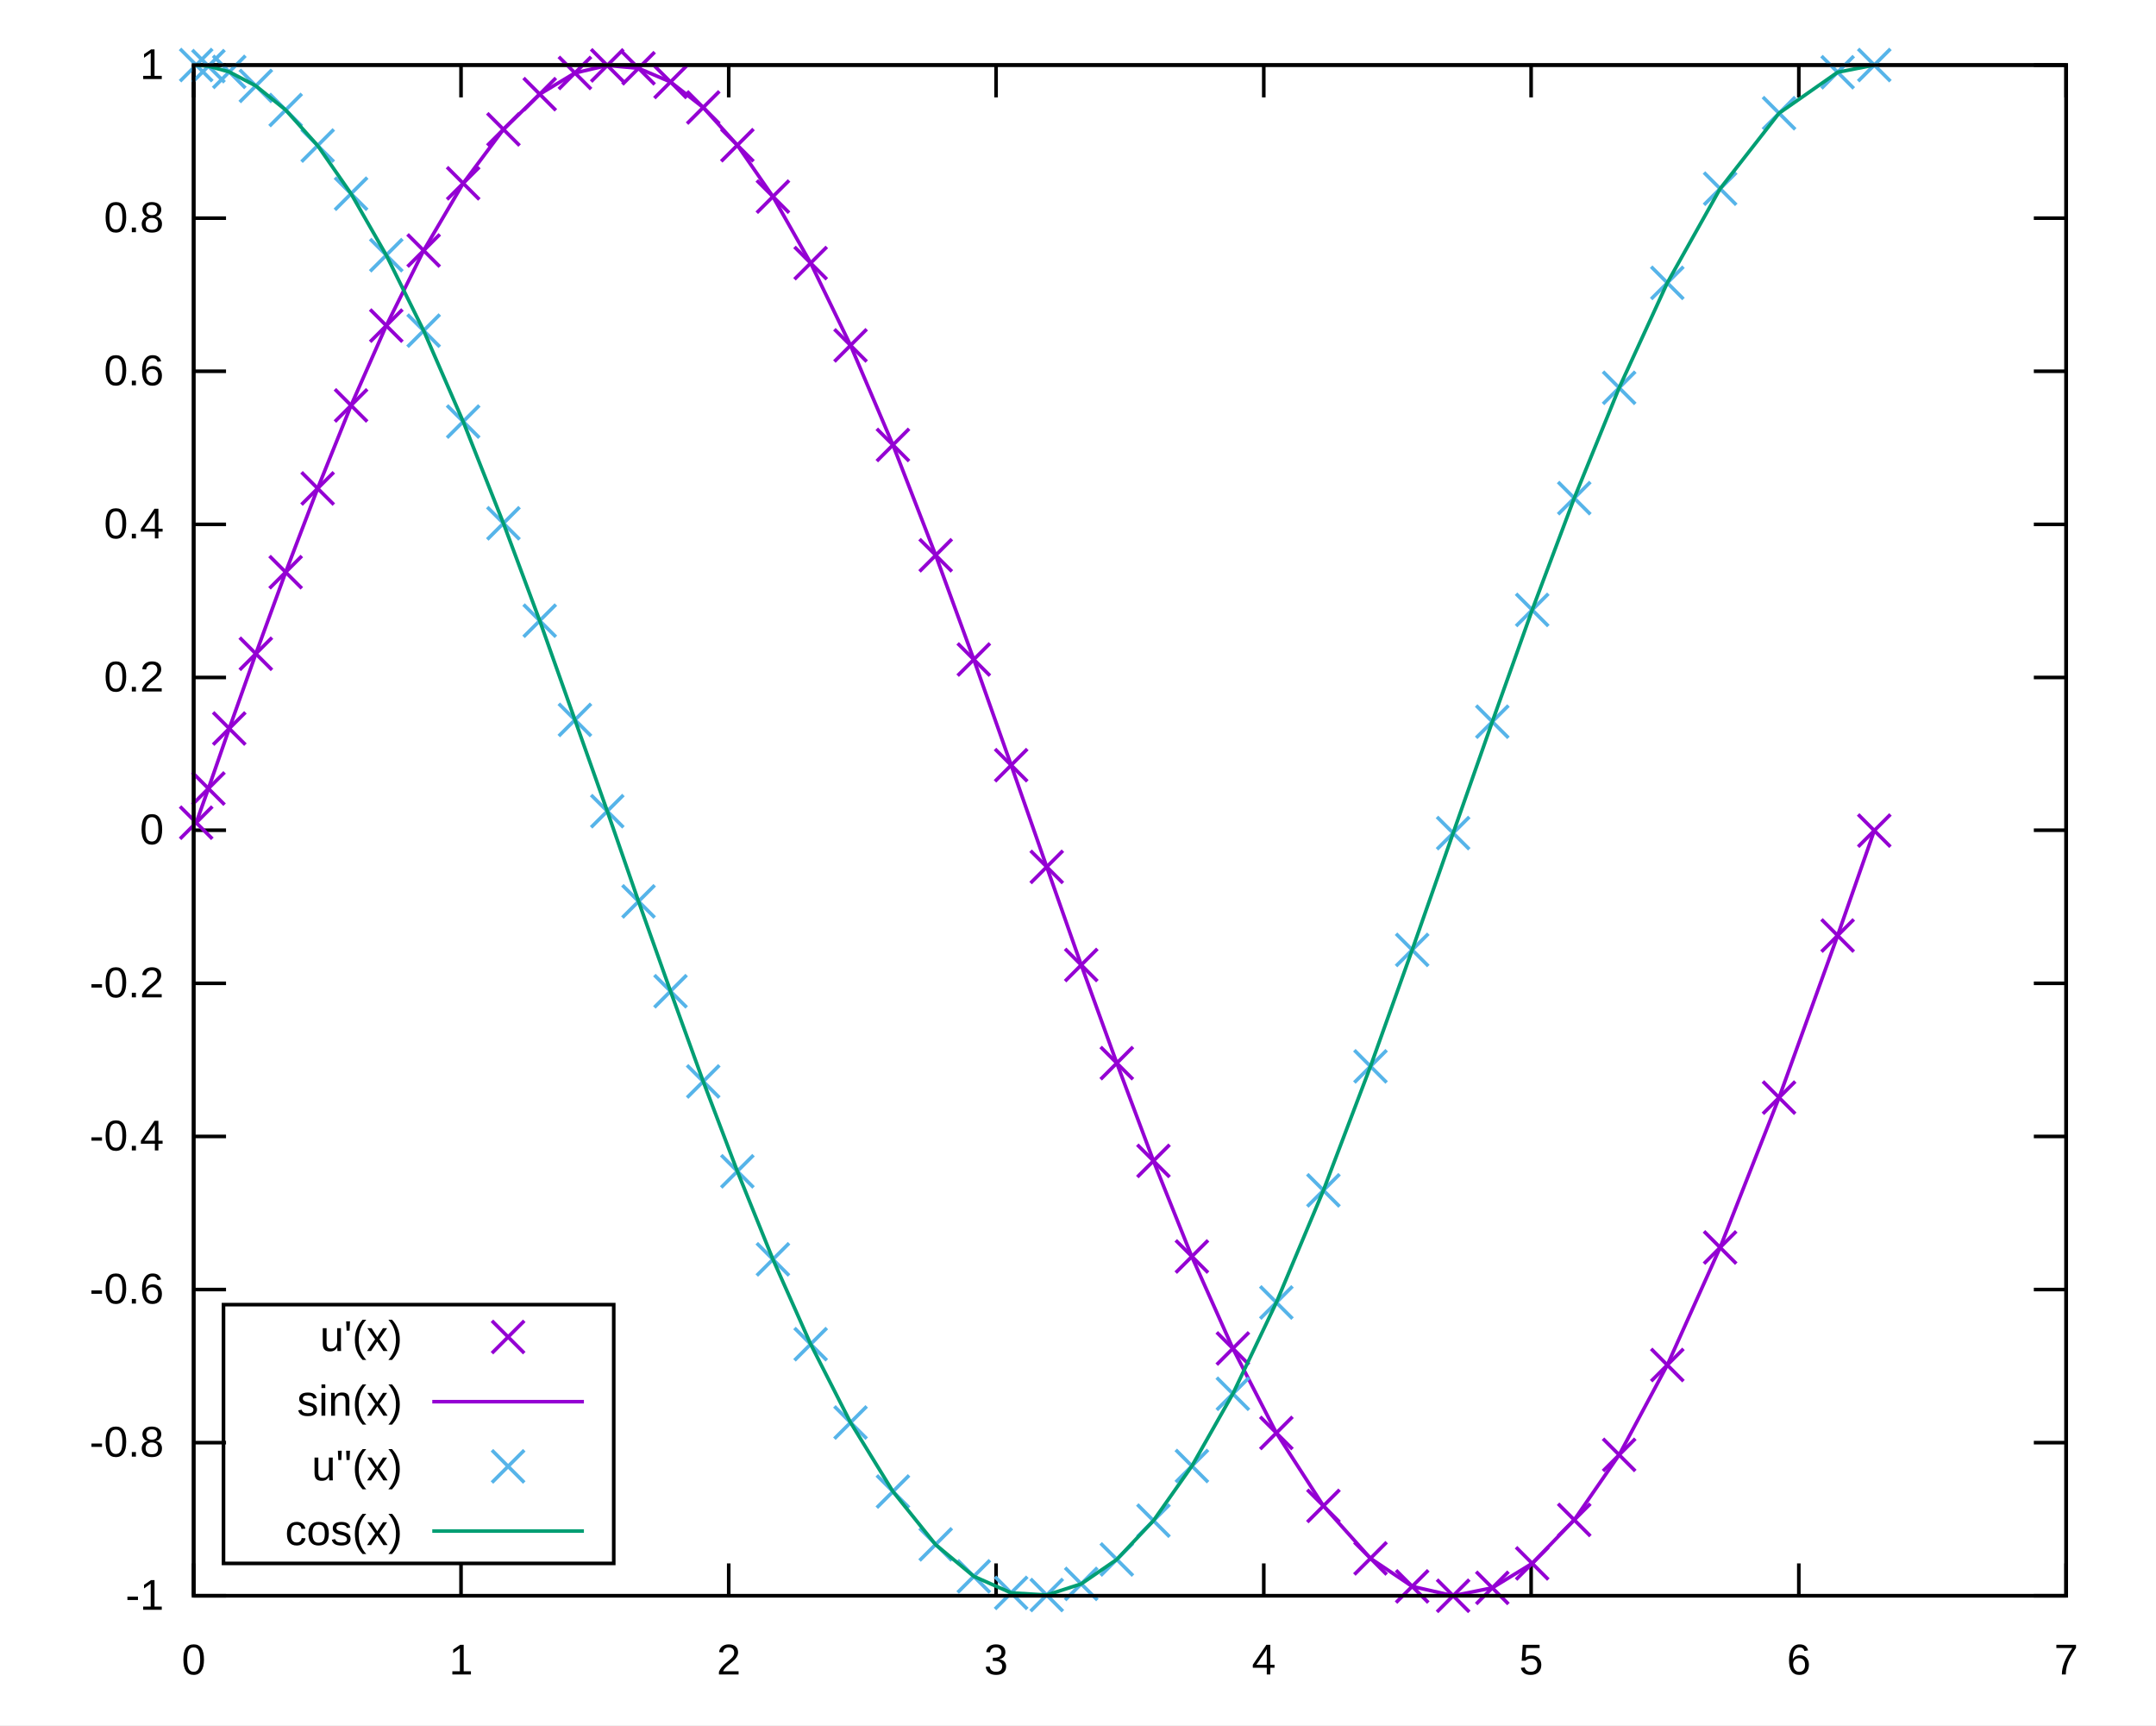
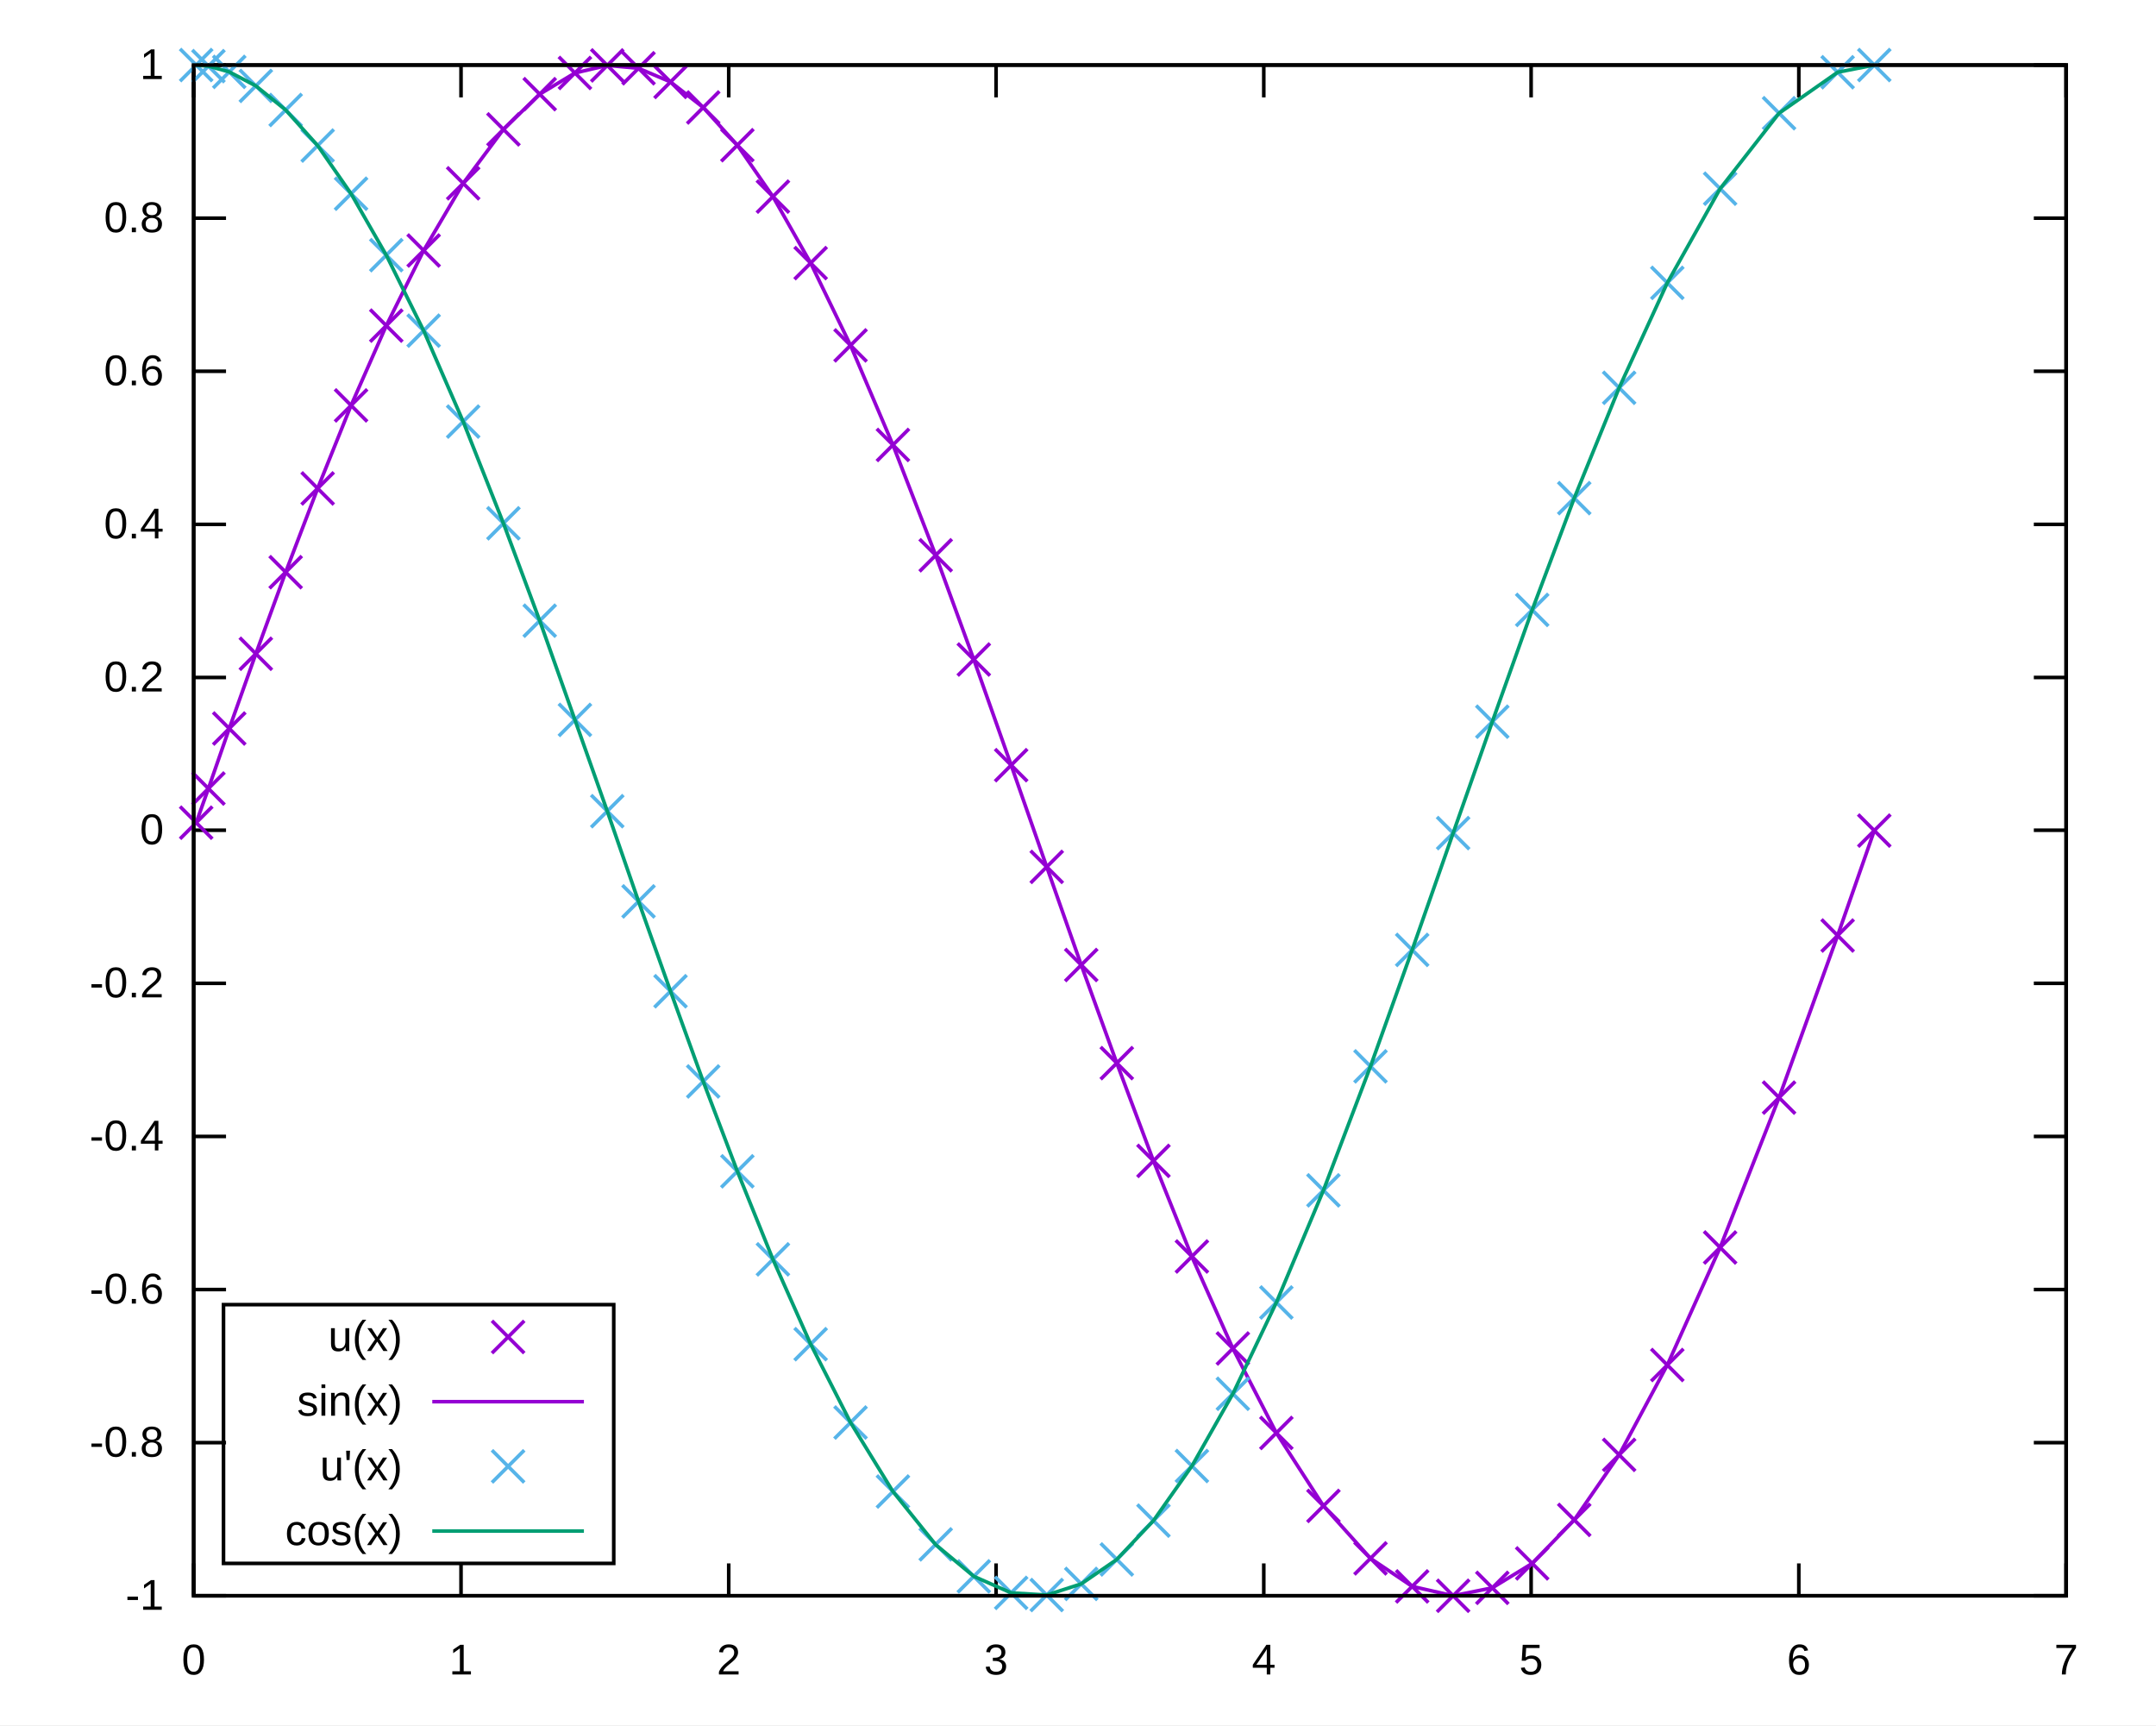
<svg xmlns="http://www.w3.org/2000/svg" xmlns:xlink="http://www.w3.org/1999/xlink" width="600" height="480" viewBox="0 0 600 480">
  <g id="gnuplot_canvas">
    <rect x="0" y="0" width="600" height="480" fill="#ffffff" />
    <defs>
      <circle id="gpDot" r="0.5" stroke-width="0.5" stroke="currentColor" />
      <path id="gpPt0" stroke-width="0.222" stroke="currentColor" d="M-1,0 h2 M0,-1 v2" />
      <path id="gpPt1" stroke-width="0.222" stroke="currentColor" d="M-1,-1 L1,1 M1,-1 L-1,1" />
      <path id="gpPt2" stroke-width="0.222" stroke="currentColor" d="M-1,0 L1,0 M0,-1 L0,1 M-1,-1 L1,1 M-1,1 L1,-1" />
      <rect id="gpPt3" stroke-width="0.222" stroke="currentColor" x="-1" y="-1" width="2" height="2" />
      <rect id="gpPt4" stroke-width="0.222" stroke="currentColor" fill="currentColor" x="-1" y="-1" width="2" height="2" />
      <circle id="gpPt5" stroke-width="0.222" stroke="currentColor" cx="0" cy="0" r="1" />
      <use xlink:href="#gpPt5" id="gpPt6" fill="currentColor" stroke="none" />
      <path id="gpPt7" stroke-width="0.222" stroke="currentColor" d="M0,-1.33 L-1.33,0.67 L1.33,0.67 z" />
      <use xlink:href="#gpPt7" id="gpPt8" fill="currentColor" stroke="none" />
      <use xlink:href="#gpPt7" id="gpPt9" stroke="currentColor" transform="rotate(180)" />
      <use xlink:href="#gpPt9" id="gpPt10" fill="currentColor" stroke="none" />
      <use xlink:href="#gpPt3" id="gpPt11" stroke="currentColor" transform="rotate(45)" />
      <use xlink:href="#gpPt11" id="gpPt12" fill="currentColor" stroke="none" />
      <path id="gpPt13" stroke-width="0.222" stroke="currentColor" d="M0,1.330 L1.265,0.411 L0.782,-1.067 L-0.782,-1.076 L-1.265,0.411 z" />
      <use xlink:href="#gpPt13" id="gpPt14" fill="currentColor" stroke="none" />
      <filter id="textbox" filterUnits="objectBoundingBox" x="0" y="0" height="1" width="1">
        <feFlood flood-color="#FFFFFF" flood-opacity="1" result="bgnd" />
        <feComposite in="SourceGraphic" in2="bgnd" operator="atop" />
      </filter>
      <filter id="greybox" filterUnits="objectBoundingBox" x="0" y="0" height="1" width="1">
        <feFlood flood-color="lightgrey" flood-opacity="1" result="grey" />
        <feComposite in="SourceGraphic" in2="grey" operator="atop" />
      </filter>
    </defs>
    <g fill="none" color="#FFFFFF" stroke="currentColor" stroke-width="1.00" stroke-linecap="butt" stroke-linejoin="miter">
</g>
    <g fill="none" color="black" stroke="currentColor" stroke-width="1.00" stroke-linecap="butt" stroke-linejoin="miter">
      <path stroke="black" d="M53.9,444.0 L62.9,444.0 M575.0,444.0 L566.0,444.0  " />
      <g transform="translate(45.6,447.9)" stroke="none" fill="black" font-family="Arial" font-size="12.00" text-anchor="end">
        <text>
          <tspan font-family="Arial">-1</tspan>
        </text>
      </g>
    </g>
    <g fill="none" color="black" stroke="currentColor" stroke-width="1.00" stroke-linecap="butt" stroke-linejoin="miter">
      <path stroke="black" d="M53.9,401.4 L62.9,401.4 M575.0,401.4 L566.0,401.4  " />
      <g transform="translate(45.6,405.3)" stroke="none" fill="black" font-family="Arial" font-size="12.00" text-anchor="end">
        <text>
          <tspan font-family="Arial">-0.8</tspan>
        </text>
      </g>
    </g>
    <g fill="none" color="black" stroke="currentColor" stroke-width="1.00" stroke-linecap="butt" stroke-linejoin="miter">
      <path stroke="black" d="M53.9,358.8 L62.9,358.8 M575.0,358.8 L566.0,358.8  " />
      <g transform="translate(45.6,362.7)" stroke="none" fill="black" font-family="Arial" font-size="12.00" text-anchor="end">
        <text>
          <tspan font-family="Arial">-0.6</tspan>
        </text>
      </g>
    </g>
    <g fill="none" color="black" stroke="currentColor" stroke-width="1.00" stroke-linecap="butt" stroke-linejoin="miter">
      <path stroke="black" d="M53.9,316.2 L62.9,316.2 M575.0,316.2 L566.0,316.2  " />
      <g transform="translate(45.6,320.1)" stroke="none" fill="black" font-family="Arial" font-size="12.00" text-anchor="end">
        <text>
          <tspan font-family="Arial">-0.4</tspan>
        </text>
      </g>
    </g>
    <g fill="none" color="black" stroke="currentColor" stroke-width="1.00" stroke-linecap="butt" stroke-linejoin="miter">
      <path stroke="black" d="M53.9,273.6 L62.9,273.6 M575.0,273.6 L566.0,273.6  " />
      <g transform="translate(45.6,277.5)" stroke="none" fill="black" font-family="Arial" font-size="12.00" text-anchor="end">
        <text>
          <tspan font-family="Arial">-0.2</tspan>
        </text>
      </g>
    </g>
    <g fill="none" color="black" stroke="currentColor" stroke-width="1.00" stroke-linecap="butt" stroke-linejoin="miter">
      <path stroke="black" d="M53.9,231.0 L62.9,231.0 M575.0,231.0 L566.0,231.0  " />
      <g transform="translate(45.6,234.9)" stroke="none" fill="black" font-family="Arial" font-size="12.00" text-anchor="end">
        <text>
          <tspan font-family="Arial"> 0</tspan>
        </text>
      </g>
    </g>
    <g fill="none" color="black" stroke="currentColor" stroke-width="1.00" stroke-linecap="butt" stroke-linejoin="miter">
      <path stroke="black" d="M53.9,188.5 L62.9,188.5 M575.0,188.5 L566.0,188.5  " />
      <g transform="translate(45.6,192.4)" stroke="none" fill="black" font-family="Arial" font-size="12.00" text-anchor="end">
        <text>
          <tspan font-family="Arial"> 0.2</tspan>
        </text>
      </g>
    </g>
    <g fill="none" color="black" stroke="currentColor" stroke-width="1.00" stroke-linecap="butt" stroke-linejoin="miter">
      <path stroke="black" d="M53.9,145.9 L62.9,145.9 M575.0,145.9 L566.0,145.9  " />
      <g transform="translate(45.6,149.8)" stroke="none" fill="black" font-family="Arial" font-size="12.00" text-anchor="end">
        <text>
          <tspan font-family="Arial"> 0.4</tspan>
        </text>
      </g>
    </g>
    <g fill="none" color="black" stroke="currentColor" stroke-width="1.00" stroke-linecap="butt" stroke-linejoin="miter">
      <path stroke="black" d="M53.9,103.3 L62.9,103.3 M575.0,103.3 L566.0,103.3  " />
      <g transform="translate(45.6,107.2)" stroke="none" fill="black" font-family="Arial" font-size="12.00" text-anchor="end">
        <text>
          <tspan font-family="Arial"> 0.6</tspan>
        </text>
      </g>
    </g>
    <g fill="none" color="black" stroke="currentColor" stroke-width="1.00" stroke-linecap="butt" stroke-linejoin="miter">
      <path stroke="black" d="M53.9,60.7 L62.9,60.7 M575.0,60.7 L566.0,60.7  " />
      <g transform="translate(45.6,64.6)" stroke="none" fill="black" font-family="Arial" font-size="12.00" text-anchor="end">
        <text>
          <tspan font-family="Arial"> 0.8</tspan>
        </text>
      </g>
    </g>
    <g fill="none" color="black" stroke="currentColor" stroke-width="1.00" stroke-linecap="butt" stroke-linejoin="miter">
      <path stroke="black" d="M53.9,18.1 L62.9,18.1 M575.0,18.1 L566.0,18.1  " />
      <g transform="translate(45.6,22.0)" stroke="none" fill="black" font-family="Arial" font-size="12.00" text-anchor="end">
        <text>
          <tspan font-family="Arial"> 1</tspan>
        </text>
      </g>
    </g>
    <g fill="none" color="black" stroke="currentColor" stroke-width="1.00" stroke-linecap="butt" stroke-linejoin="miter">
      <path stroke="black" d="M53.9,444.0 L53.9,435.0 M53.9,18.1 L53.9,27.1  " />
      <g transform="translate(53.9,465.9)" stroke="none" fill="black" font-family="Arial" font-size="12.00" text-anchor="middle">
        <text>
          <tspan font-family="Arial"> 0</tspan>
        </text>
      </g>
    </g>
    <g fill="none" color="black" stroke="currentColor" stroke-width="1.00" stroke-linecap="butt" stroke-linejoin="miter">
      <path stroke="black" d="M128.3,444.0 L128.3,435.0 M128.3,18.1 L128.3,27.1  " />
      <g transform="translate(128.3,465.9)" stroke="none" fill="black" font-family="Arial" font-size="12.00" text-anchor="middle">
        <text>
          <tspan font-family="Arial"> 1</tspan>
        </text>
      </g>
    </g>
    <g fill="none" color="black" stroke="currentColor" stroke-width="1.00" stroke-linecap="butt" stroke-linejoin="miter">
      <path stroke="black" d="M202.8,444.0 L202.8,435.0 M202.8,18.1 L202.8,27.1  " />
      <g transform="translate(202.8,465.9)" stroke="none" fill="black" font-family="Arial" font-size="12.00" text-anchor="middle">
        <text>
          <tspan font-family="Arial"> 2</tspan>
        </text>
      </g>
    </g>
    <g fill="none" color="black" stroke="currentColor" stroke-width="1.00" stroke-linecap="butt" stroke-linejoin="miter">
      <path stroke="black" d="M277.2,444.0 L277.2,435.0 M277.2,18.1 L277.2,27.1  " />
      <g transform="translate(277.2,465.9)" stroke="none" fill="black" font-family="Arial" font-size="12.00" text-anchor="middle">
        <text>
          <tspan font-family="Arial"> 3</tspan>
        </text>
      </g>
    </g>
    <g fill="none" color="black" stroke="currentColor" stroke-width="1.00" stroke-linecap="butt" stroke-linejoin="miter">
      <path stroke="black" d="M351.7,444.0 L351.7,435.0 M351.7,18.1 L351.7,27.1  " />
      <g transform="translate(351.7,465.9)" stroke="none" fill="black" font-family="Arial" font-size="12.00" text-anchor="middle">
        <text>
          <tspan font-family="Arial"> 4</tspan>
        </text>
      </g>
    </g>
    <g fill="none" color="black" stroke="currentColor" stroke-width="1.00" stroke-linecap="butt" stroke-linejoin="miter">
      <path stroke="black" d="M426.1,444.0 L426.1,435.0 M426.1,18.1 L426.1,27.1  " />
      <g transform="translate(426.1,465.9)" stroke="none" fill="black" font-family="Arial" font-size="12.00" text-anchor="middle">
        <text>
          <tspan font-family="Arial"> 5</tspan>
        </text>
      </g>
    </g>
    <g fill="none" color="black" stroke="currentColor" stroke-width="1.00" stroke-linecap="butt" stroke-linejoin="miter">
      <path stroke="black" d="M500.6,444.0 L500.6,435.0 M500.6,18.1 L500.6,27.1  " />
      <g transform="translate(500.6,465.9)" stroke="none" fill="black" font-family="Arial" font-size="12.00" text-anchor="middle">
        <text>
          <tspan font-family="Arial"> 6</tspan>
        </text>
      </g>
    </g>
    <g fill="none" color="black" stroke="currentColor" stroke-width="1.00" stroke-linecap="butt" stroke-linejoin="miter">
      <path stroke="black" d="M575.0,444.0 L575.0,435.0 M575.0,18.1 L575.0,27.1  " />
      <g transform="translate(575.0,465.9)" stroke="none" fill="black" font-family="Arial" font-size="12.00" text-anchor="middle">
        <text>
          <tspan font-family="Arial"> 7</tspan>
        </text>
      </g>
    </g>
    <g fill="none" color="black" stroke="currentColor" stroke-width="1.00" stroke-linecap="butt" stroke-linejoin="miter">
</g>
    <g fill="none" color="black" stroke="currentColor" stroke-width="1.00" stroke-linecap="butt" stroke-linejoin="miter">
      <path stroke="black" d="M53.9,18.1 L53.9,444.0 L575.0,444.0 L575.0,18.1 L53.9,18.1 Z  " />
    </g>
    <g fill="none" color="black" stroke="currentColor" stroke-width="1.00" stroke-linecap="butt" stroke-linejoin="miter">
</g>
    <g fill="none" color="black" stroke="currentColor" stroke-width="1.00" stroke-linecap="butt" stroke-linejoin="miter">
      <path stroke="black" d="M62.2,435.0 L62.2,363.0 L170.8,363.0 L170.8,435.0 L62.2,435.0 Z  " />
    </g>
    <g id="gnuplot_plot_1">
      <g fill="none" color="black" stroke="currentColor" stroke-width="1.00" stroke-linecap="butt" stroke-linejoin="miter">
        <g transform="translate(112.0,375.9)" stroke="none" fill="black" font-family="Arial" font-size="12.00" text-anchor="end">
          <text>
-             <tspan font-family="Arial">u'(x)</tspan>
+             <tspan font-family="Arial">u(x)</tspan>
          </text>
        </g>
      </g>
      <g fill="none" color="black" stroke="currentColor" stroke-width="1.00" stroke-linecap="butt" stroke-linejoin="miter">
        <use xlink:href="#gpPt1" transform="translate(54.6,228.9) scale(4.50)" color="rgb(148,   0, 211)" />
        <use xlink:href="#gpPt1" transform="translate(58.0,219.4) scale(4.50)" color="rgb(148,   0, 211)" />
        <use xlink:href="#gpPt1" transform="translate(63.8,202.7) scale(4.50)" color="rgb(148,   0, 211)" />
        <use xlink:href="#gpPt1" transform="translate(71.2,181.9) scale(4.50)" color="rgb(148,   0, 211)" />
        <use xlink:href="#gpPt1" transform="translate(79.5,159.2) scale(4.50)" color="rgb(148,   0, 211)" />
        <use xlink:href="#gpPt1" transform="translate(88.4,135.9) scale(4.50)" color="rgb(148,   0, 211)" />
        <use xlink:href="#gpPt1" transform="translate(97.7,112.8) scale(4.50)" color="rgb(148,   0, 211)" />
        <use xlink:href="#gpPt1" transform="translate(107.5,90.6) scale(4.50)" color="rgb(148,   0, 211)" />
        <use xlink:href="#gpPt1" transform="translate(117.9,69.7) scale(4.50)" color="rgb(148,   0, 211)" />
        <use xlink:href="#gpPt1" transform="translate(128.9,51.0) scale(4.50)" color="rgb(148,   0, 211)" />
        <use xlink:href="#gpPt1" transform="translate(140.1,36.0) scale(4.50)" color="rgb(148,   0, 211)" />
        <use xlink:href="#gpPt1" transform="translate(150.2,26.2) scale(4.50)" color="rgb(148,   0, 211)" />
        <use xlink:href="#gpPt1" transform="translate(160.0,20.3) scale(4.50)" color="rgb(148,   0, 211)" />
        <use xlink:href="#gpPt1" transform="translate(169.0,18.2) scale(4.50)" color="rgb(148,   0, 211)" />
        <use xlink:href="#gpPt1" transform="translate(177.7,19.0) scale(4.50)" color="rgb(148,   0, 211)" />
        <use xlink:href="#gpPt1" transform="translate(186.6,22.8) scale(4.50)" color="rgb(148,   0, 211)" />
        <use xlink:href="#gpPt1" transform="translate(195.7,29.9) scale(4.50)" color="rgb(148,   0, 211)" />
        <use xlink:href="#gpPt1" transform="translate(205.2,40.4) scale(4.50)" color="rgb(148,   0, 211)" />
        <use xlink:href="#gpPt1" transform="translate(215.1,54.7) scale(4.50)" color="rgb(148,   0, 211)" />
        <use xlink:href="#gpPt1" transform="translate(225.6,73.2) scale(4.50)" color="rgb(148,   0, 211)" />
        <use xlink:href="#gpPt1" transform="translate(236.7,96.1) scale(4.50)" color="rgb(148,   0, 211)" />
        <use xlink:href="#gpPt1" transform="translate(248.5,123.8) scale(4.50)" color="rgb(148,   0, 211)" />
        <use xlink:href="#gpPt1" transform="translate(260.4,154.5) scale(4.50)" color="rgb(148,   0, 211)" />
        <use xlink:href="#gpPt1" transform="translate(271.0,183.5) scale(4.50)" color="rgb(148,   0, 211)" />
        <use xlink:href="#gpPt1" transform="translate(281.4,212.9) scale(4.50)" color="rgb(148,   0, 211)" />
        <use xlink:href="#gpPt1" transform="translate(291.3,241.2) scale(4.50)" color="rgb(148,   0, 211)" />
        <use xlink:href="#gpPt1" transform="translate(300.9,268.5) scale(4.50)" color="rgb(148,   0, 211)" />
        <use xlink:href="#gpPt1" transform="translate(310.8,295.8) scale(4.50)" color="rgb(148,   0, 211)" />
        <use xlink:href="#gpPt1" transform="translate(321.0,323.0) scale(4.50)" color="rgb(148,   0, 211)" />
        <use xlink:href="#gpPt1" transform="translate(331.7,349.6) scale(4.50)" color="rgb(148,   0, 211)" />
        <use xlink:href="#gpPt1" transform="translate(343.1,375.2) scale(4.50)" color="rgb(148,   0, 211)" />
        <use xlink:href="#gpPt1" transform="translate(355.2,398.7) scale(4.50)" color="rgb(148,   0, 211)" />
        <use xlink:href="#gpPt1" transform="translate(368.3,419.0) scale(4.50)" color="rgb(148,   0, 211)" />
        <use xlink:href="#gpPt1" transform="translate(381.4,433.6) scale(4.50)" color="rgb(148,   0, 211)" />
        <use xlink:href="#gpPt1" transform="translate(393.0,441.4) scale(4.50)" color="rgb(148,   0, 211)" />
        <use xlink:href="#gpPt1" transform="translate(404.4,444.0) scale(4.50)" color="rgb(148,   0, 211)" />
        <use xlink:href="#gpPt1" transform="translate(415.3,441.8) scale(4.50)" color="rgb(148,   0, 211)" />
        <use xlink:href="#gpPt1" transform="translate(426.4,435.0) scale(4.50)" color="rgb(148,   0, 211)" />
        <use xlink:href="#gpPt1" transform="translate(438.1,422.9) scale(4.50)" color="rgb(148,   0, 211)" />
        <use xlink:href="#gpPt1" transform="translate(450.6,404.8) scale(4.50)" color="rgb(148,   0, 211)" />
        <use xlink:href="#gpPt1" transform="translate(464.0,379.8) scale(4.50)" color="rgb(148,   0, 211)" />
        <use xlink:href="#gpPt1" transform="translate(478.7,347.1) scale(4.50)" color="rgb(148,   0, 211)" />
        <use xlink:href="#gpPt1" transform="translate(495.1,305.4) scale(4.50)" color="rgb(148,   0, 211)" />
        <use xlink:href="#gpPt1" transform="translate(511.4,260.3) scale(4.50)" color="rgb(148,   0, 211)" />
        <use xlink:href="#gpPt1" transform="translate(521.6,231.1) scale(4.50)" color="rgb(148,   0, 211)" />
        <use xlink:href="#gpPt1" transform="translate(141.4,372.0) scale(4.50)" color="rgb(148,   0, 211)" />
      </g>
    </g>
    <g id="gnuplot_plot_2">
      <g fill="none" color="black" stroke="currentColor" stroke-width="1.00" stroke-linecap="butt" stroke-linejoin="miter">
        <g transform="translate(112.0,393.9)" stroke="none" fill="black" font-family="Arial" font-size="12.00" text-anchor="end">
          <text>
            <tspan font-family="Arial">sin(x)</tspan>
          </text>
        </g>
      </g>
      <g fill="none" color="black" stroke="currentColor" stroke-width="1.00" stroke-linecap="butt" stroke-linejoin="miter">
        <path stroke="rgb(148,   0, 211)" d="M120.3,390.0 L162.5,390.0 M54.6,228.9 L58.0,219.4 L63.8,202.7 L71.2,181.9 L79.5,159.2 L88.4,135.9   L97.7,112.8 L107.5,90.6 L117.9,69.7 L128.9,51.0 L140.1,36.0 L150.2,26.2 L160.0,20.3 L169.0,18.2   L177.7,19.0 L186.6,22.8 L195.7,29.9 L205.2,40.4 L215.1,54.7 L225.6,73.2 L236.7,96.1 L248.5,123.8   L260.4,154.5 L271.0,183.5 L281.4,212.9 L291.3,241.2 L300.9,268.5 L310.8,295.8 L321.0,323.0 L331.7,349.7   L343.1,375.2 L355.2,398.7 L368.3,419.0 L381.4,433.6 L393.0,441.4 L404.4,444.0 L415.3,441.8 L426.4,435.0   L438.1,422.9 L450.6,404.8 L464.0,379.8 L478.7,347.1 L495.1,305.4 L511.4,260.3 L521.6,231.1  " />
      </g>
    </g>
    <g id="gnuplot_plot_3">
      <g fill="none" color="black" stroke="currentColor" stroke-width="1.00" stroke-linecap="butt" stroke-linejoin="miter">
        <g transform="translate(112.0,411.9)" stroke="none" fill="black" font-family="Arial" font-size="12.00" text-anchor="end">
          <text>
-             <tspan font-family="Arial">u''(x)</tspan>
+             <tspan font-family="Arial">u'(x)</tspan>
          </text>
        </g>
      </g>
      <g fill="none" color="black" stroke="currentColor" stroke-width="1.00" stroke-linecap="butt" stroke-linejoin="miter">
        <use xlink:href="#gpPt1" transform="translate(54.6,18.1) scale(4.50)" color="rgb( 86, 180, 233)" />
        <use xlink:href="#gpPt1" transform="translate(58.0,18.4) scale(4.50)" color="rgb( 86, 180, 233)" />
        <use xlink:href="#gpPt1" transform="translate(63.8,20.0) scale(4.50)" color="rgb( 86, 180, 233)" />
        <use xlink:href="#gpPt1" transform="translate(71.2,23.9) scale(4.50)" color="rgb( 86, 180, 233)" />
        <use xlink:href="#gpPt1" transform="translate(79.5,30.6) scale(4.50)" color="rgb( 86, 180, 233)" />
        <use xlink:href="#gpPt1" transform="translate(88.4,40.5) scale(4.50)" color="rgb( 86, 180, 233)" />
        <use xlink:href="#gpPt1" transform="translate(97.7,53.9) scale(4.50)" color="rgb( 86, 180, 233)" />
        <use xlink:href="#gpPt1" transform="translate(107.5,71.0) scale(4.50)" color="rgb( 86, 180, 233)" />
        <use xlink:href="#gpPt1" transform="translate(117.9,92.0) scale(4.50)" color="rgb( 86, 180, 233)" />
        <use xlink:href="#gpPt1" transform="translate(128.9,117.3) scale(4.50)" color="rgb( 86, 180, 233)" />
        <use xlink:href="#gpPt1" transform="translate(140.1,145.6) scale(4.50)" color="rgb( 86, 180, 233)" />
        <use xlink:href="#gpPt1" transform="translate(150.2,172.7) scale(4.50)" color="rgb( 86, 180, 233)" />
        <use xlink:href="#gpPt1" transform="translate(160.0,200.3) scale(4.50)" color="rgb( 86, 180, 233)" />
        <use xlink:href="#gpPt1" transform="translate(169.0,225.7) scale(4.50)" color="rgb( 86, 180, 233)" />
        <use xlink:href="#gpPt1" transform="translate(177.7,250.8) scale(4.50)" color="rgb( 86, 180, 233)" />
        <use xlink:href="#gpPt1" transform="translate(186.6,275.8) scale(4.50)" color="rgb( 86, 180, 233)" />
        <use xlink:href="#gpPt1" transform="translate(195.7,300.9) scale(4.50)" color="rgb( 86, 180, 233)" />
        <use xlink:href="#gpPt1" transform="translate(205.2,325.9) scale(4.50)" color="rgb( 86, 180, 233)" />
        <use xlink:href="#gpPt1" transform="translate(215.1,350.4) scale(4.50)" color="rgb( 86, 180, 233)" />
        <use xlink:href="#gpPt1" transform="translate(225.6,374.0) scale(4.50)" color="rgb( 86, 180, 233)" />
        <use xlink:href="#gpPt1" transform="translate(236.7,395.8) scale(4.50)" color="rgb( 86, 180, 233)" />
        <use xlink:href="#gpPt1" transform="translate(248.5,415.0) scale(4.50)" color="rgb( 86, 180, 233)" />
        <use xlink:href="#gpPt1" transform="translate(260.4,429.7) scale(4.50)" color="rgb( 86, 180, 233)" />
        <use xlink:href="#gpPt1" transform="translate(271.0,438.6) scale(4.50)" color="rgb( 86, 180, 233)" />
        <use xlink:href="#gpPt1" transform="translate(281.4,443.2) scale(4.50)" color="rgb( 86, 180, 233)" />
        <use xlink:href="#gpPt1" transform="translate(291.3,443.8) scale(4.50)" color="rgb( 86, 180, 233)" />
        <use xlink:href="#gpPt1" transform="translate(300.9,440.7) scale(4.50)" color="rgb( 86, 180, 233)" />
        <use xlink:href="#gpPt1" transform="translate(310.8,433.9) scale(4.50)" color="rgb( 86, 180, 233)" />
        <use xlink:href="#gpPt1" transform="translate(321.0,423.1) scale(4.50)" color="rgb( 86, 180, 233)" />
        <use xlink:href="#gpPt1" transform="translate(331.7,407.9) scale(4.50)" color="rgb( 86, 180, 233)" />
        <use xlink:href="#gpPt1" transform="translate(343.1,387.8) scale(4.50)" color="rgb( 86, 180, 233)" />
        <use xlink:href="#gpPt1" transform="translate(355.2,362.4) scale(4.50)" color="rgb( 86, 180, 233)" />
        <use xlink:href="#gpPt1" transform="translate(368.3,331.2) scale(4.50)" color="rgb( 86, 180, 233)" />
        <use xlink:href="#gpPt1" transform="translate(381.4,296.7) scale(4.50)" color="rgb( 86, 180, 233)" />
        <use xlink:href="#gpPt1" transform="translate(393.0,264.3) scale(4.50)" color="rgb( 86, 180, 233)" />
        <use xlink:href="#gpPt1" transform="translate(404.4,231.8) scale(4.50)" color="rgb( 86, 180, 233)" />
        <use xlink:href="#gpPt1" transform="translate(415.3,200.8) scale(4.50)" color="rgb( 86, 180, 233)" />
        <use xlink:href="#gpPt1" transform="translate(426.4,169.7) scale(4.50)" color="rgb( 86, 180, 233)" />
        <use xlink:href="#gpPt1" transform="translate(438.1,138.6) scale(4.50)" color="rgb( 86, 180, 233)" />
        <use xlink:href="#gpPt1" transform="translate(450.6,107.9) scale(4.50)" color="rgb( 86, 180, 233)" />
        <use xlink:href="#gpPt1" transform="translate(464.0,78.7) scale(4.50)" color="rgb( 86, 180, 233)" />
        <use xlink:href="#gpPt1" transform="translate(478.7,52.5) scale(4.50)" color="rgb( 86, 180, 233)" />
        <use xlink:href="#gpPt1" transform="translate(495.1,31.5) scale(4.50)" color="rgb( 86, 180, 233)" />
        <use xlink:href="#gpPt1" transform="translate(511.4,20.1) scale(4.50)" color="rgb( 86, 180, 233)" />
        <use xlink:href="#gpPt1" transform="translate(521.6,18.1) scale(4.50)" color="rgb( 86, 180, 233)" />
        <use xlink:href="#gpPt1" transform="translate(141.4,408.0) scale(4.50)" color="rgb( 86, 180, 233)" />
      </g>
    </g>
    <g id="gnuplot_plot_4">
      <g fill="none" color="black" stroke="currentColor" stroke-width="1.00" stroke-linecap="butt" stroke-linejoin="miter">
        <g transform="translate(112.0,429.9)" stroke="none" fill="black" font-family="Arial" font-size="12.00" text-anchor="end">
          <text>
            <tspan font-family="Arial">cos(x)</tspan>
          </text>
        </g>
      </g>
      <g fill="none" color="black" stroke="currentColor" stroke-width="1.00" stroke-linecap="butt" stroke-linejoin="miter">
        <path stroke="rgb(  0, 158, 115)" d="M120.3,426.0 L162.5,426.0 M54.6,18.1 L58.0,18.4 L63.8,20.0 L71.2,23.9 L79.5,30.6 L88.4,40.5   L97.7,53.9 L107.5,71.0 L117.9,92.0 L128.9,117.3 L140.1,145.6 L150.2,172.7 L160.0,200.3 L169.0,225.7   L177.7,250.8 L186.6,275.8 L195.7,300.9 L205.2,325.9 L215.1,350.4 L225.6,374.0 L236.7,395.8 L248.5,415.0   L260.4,429.8 L271.0,438.6 L281.4,443.2 L291.3,443.8 L300.9,440.7 L310.8,433.9 L321.0,423.1 L331.7,407.9   L343.1,387.8 L355.2,362.4 L368.3,331.2 L381.4,296.7 L393.0,264.3 L404.4,231.8 L415.3,200.8 L426.4,169.7   L438.1,138.6 L450.6,107.9 L464.0,78.7 L478.7,52.5 L495.1,31.5 L511.4,20.1 L521.6,18.1  " />
      </g>
    </g>
    <g fill="none" color="#FFFFFF" stroke="rgb(  0, 158, 115)" stroke-width="2.00" stroke-linecap="butt" stroke-linejoin="miter">
</g>
    <g fill="none" color="black" stroke="currentColor" stroke-width="2.00" stroke-linecap="butt" stroke-linejoin="miter">
</g>
    <g fill="none" color="black" stroke="black" stroke-width="1.00" stroke-linecap="butt" stroke-linejoin="miter">
</g>
    <g fill="none" color="black" stroke="currentColor" stroke-width="1.00" stroke-linecap="butt" stroke-linejoin="miter">
      <path stroke="black" d="M53.9,18.1 L53.9,444.0 L575.0,444.0 L575.0,18.1 L53.9,18.1 Z  " />
    </g>
    <g fill="none" color="black" stroke="currentColor" stroke-width="1.00" stroke-linecap="butt" stroke-linejoin="miter">
</g>
  </g>
</svg>
